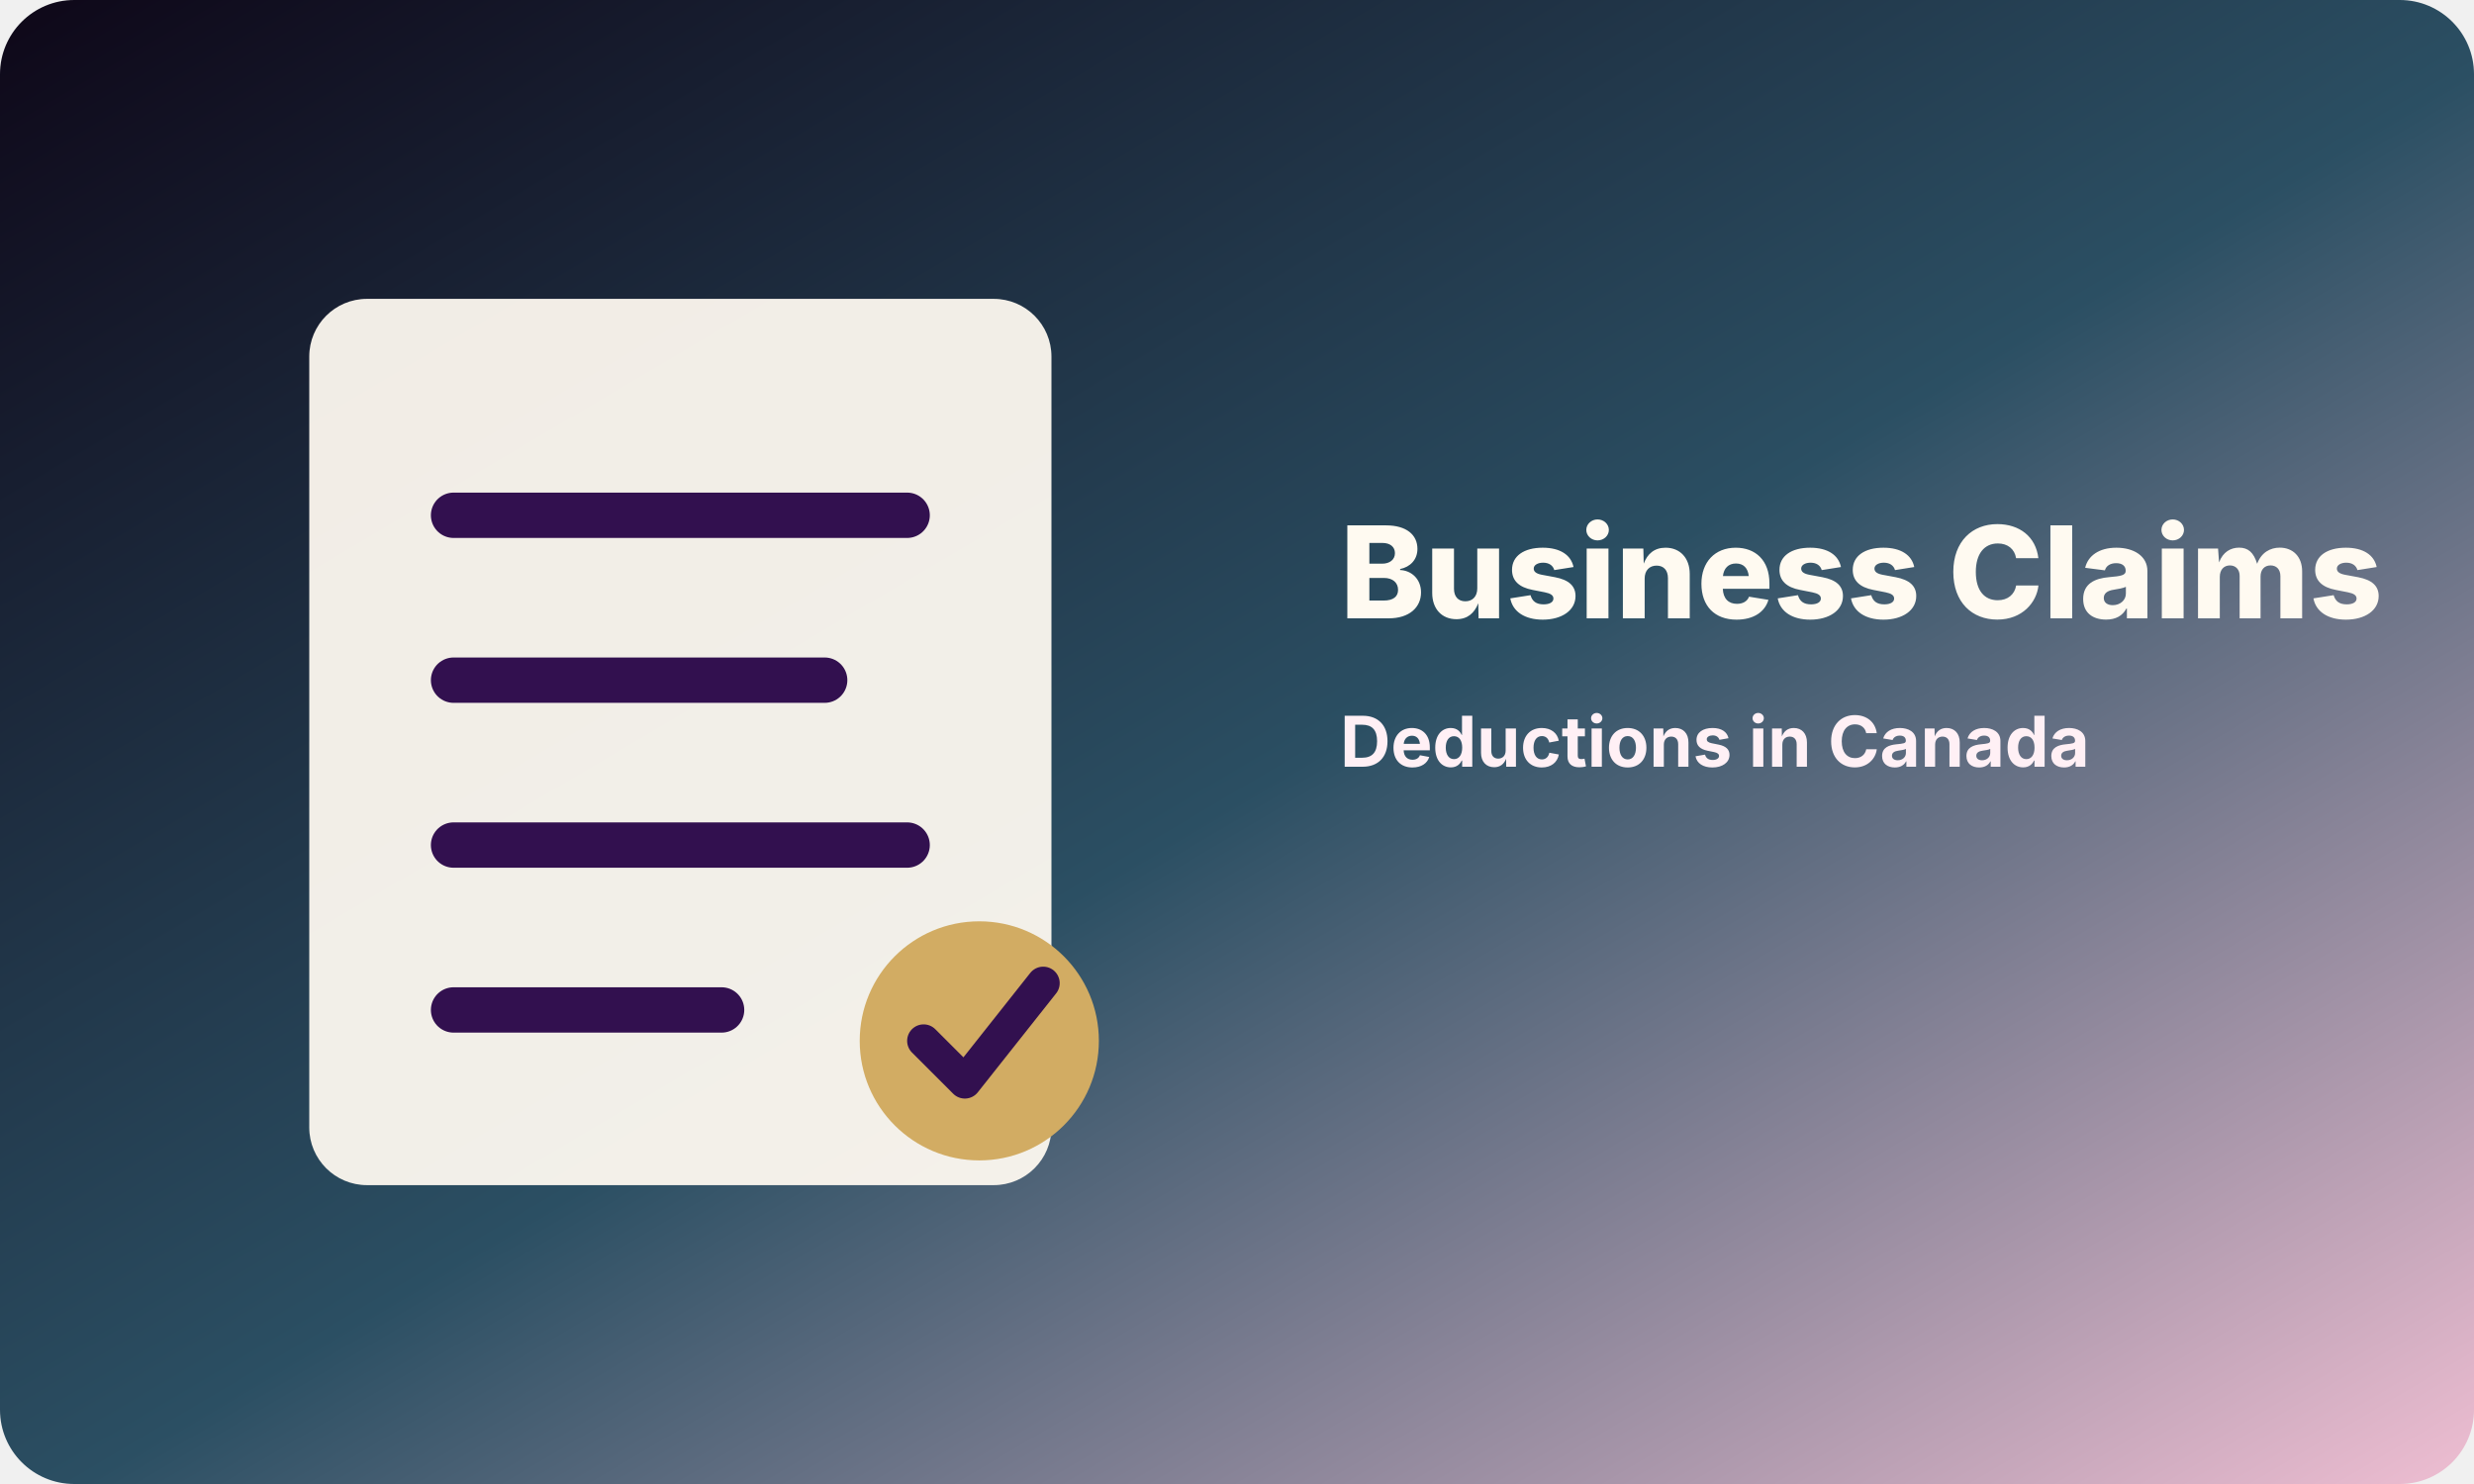
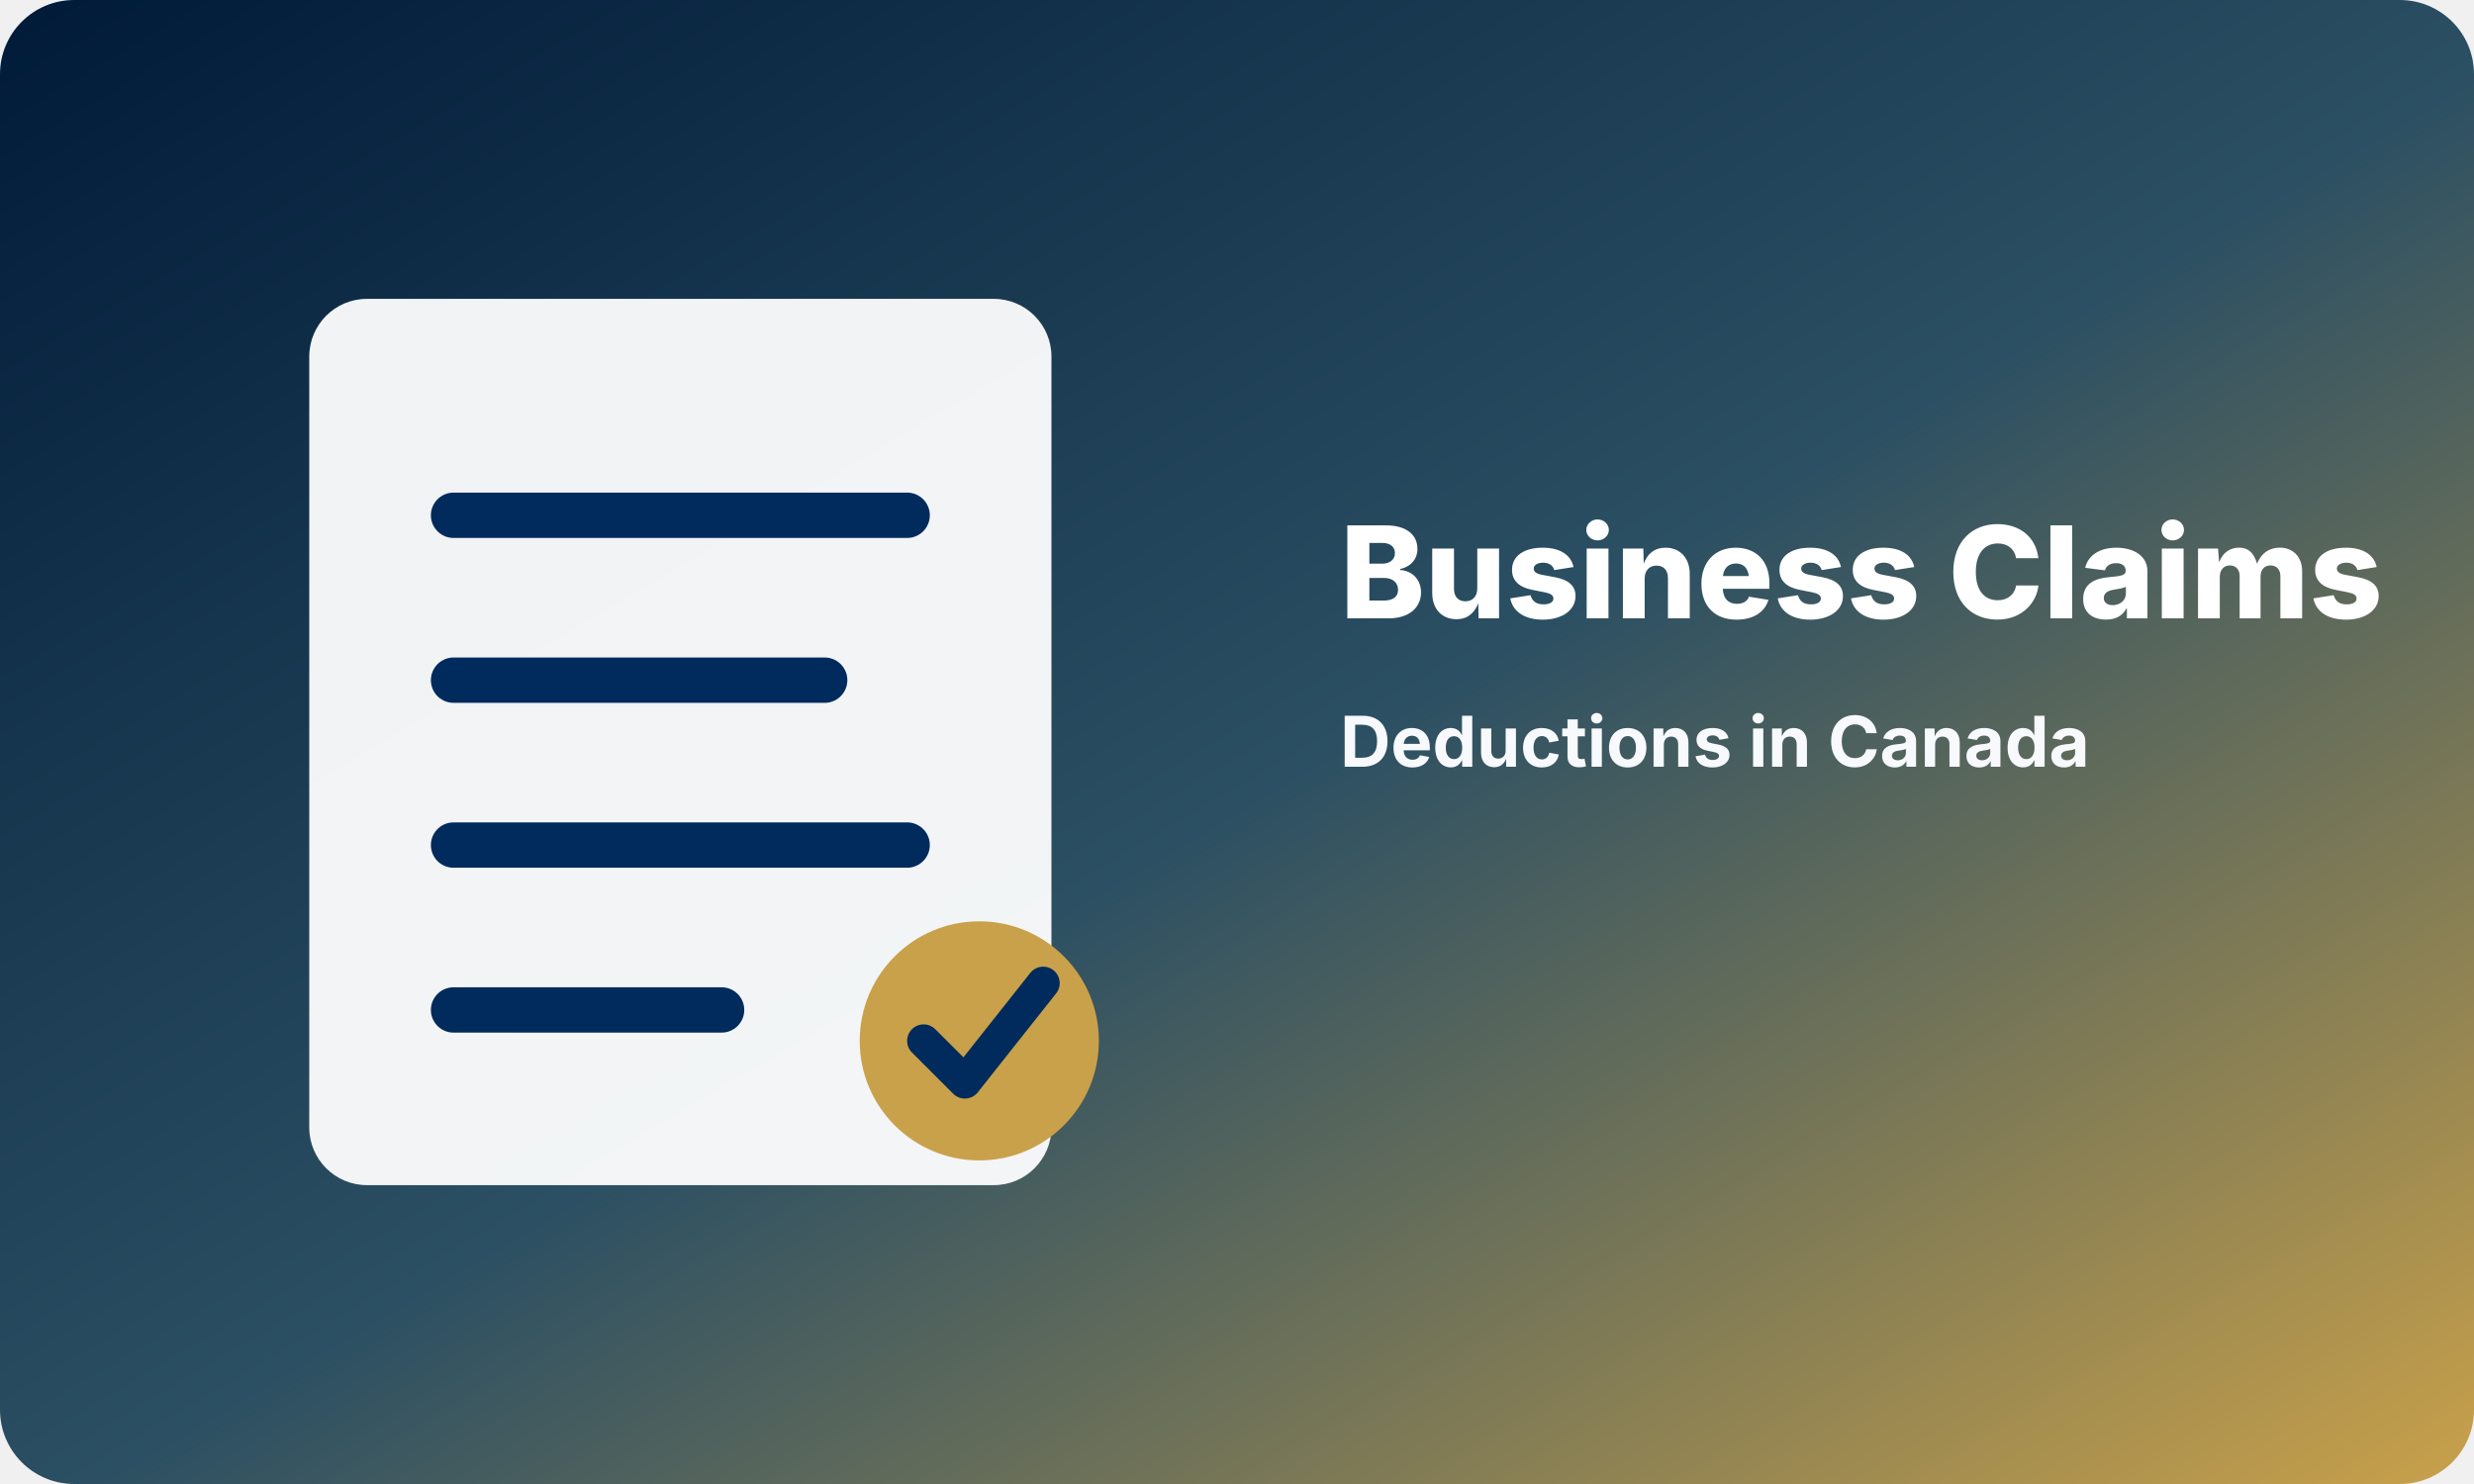
<svg xmlns="http://www.w3.org/2000/svg" width="1200" height="720" viewBox="0 0 1200 720" role="img" aria-labelledby="title desc">
  <defs>
    <linearGradient id="bg" x1="0" y1="0" x2="1" y2="1">
-       <stop stop-color="#0e0718" />
+       <stop stop-color="#001A38" />
      <stop offset=".52" stop-color="#2b4f63" />
-       <stop offset="1" stop-color="#efbed2" />
+       <stop offset="1" stop-color="#C9A14A" />
    </linearGradient>
  </defs>
  <rect width="1200" height="720" rx="36" fill="url(#bg)" />
-   <rect x="150" y="145" width="360" height="430" rx="28" fill="#fffaf1" opacity=".94" />
-   <path d="M220 250h220M220 330h180M220 410h220M220 490h130" stroke="#32104f" stroke-width="22" stroke-linecap="round" />
-   <circle cx="475" cy="505" r="58" fill="#d2ac63" />
-   <path d="m448 505 20 20 38-48" fill="none" stroke="#32104f" stroke-width="16" stroke-linecap="round" stroke-linejoin="round" />
-   <text x="650" y="300" fill="#fffaf1" font-family="Inter, Arial, sans-serif" font-size="62" font-weight="800">Business Claims</text>
-   <text x="650" y="372" fill="#fff0f5" font-family="Inter, Arial, sans-serif" font-size="34" font-weight="700">Deductions in Canada</text>
+   <rect x="150" y="145" width="360" height="430" rx="28" fill="#FFFFFF" opacity=".94" />
+   <path d="M220 250h220M220 330h180M220 410h220M220 490h130" stroke="#002B5C" stroke-width="22" stroke-linecap="round" />
+   <circle cx="475" cy="505" r="58" fill="#C9A14A" />
+   <path d="m448 505 20 20 38-48" fill="none" stroke="#002B5C" stroke-width="16" stroke-linecap="round" stroke-linejoin="round" />
+   <text x="650" y="300" fill="#FFFFFF" font-family="Inter, Arial, sans-serif" font-size="62" font-weight="800">Business Claims</text>
+   <text x="650" y="372" fill="#F7F9FC" font-family="Inter, Arial, sans-serif" font-size="34" font-weight="700">Deductions in Canada</text>
</svg>
